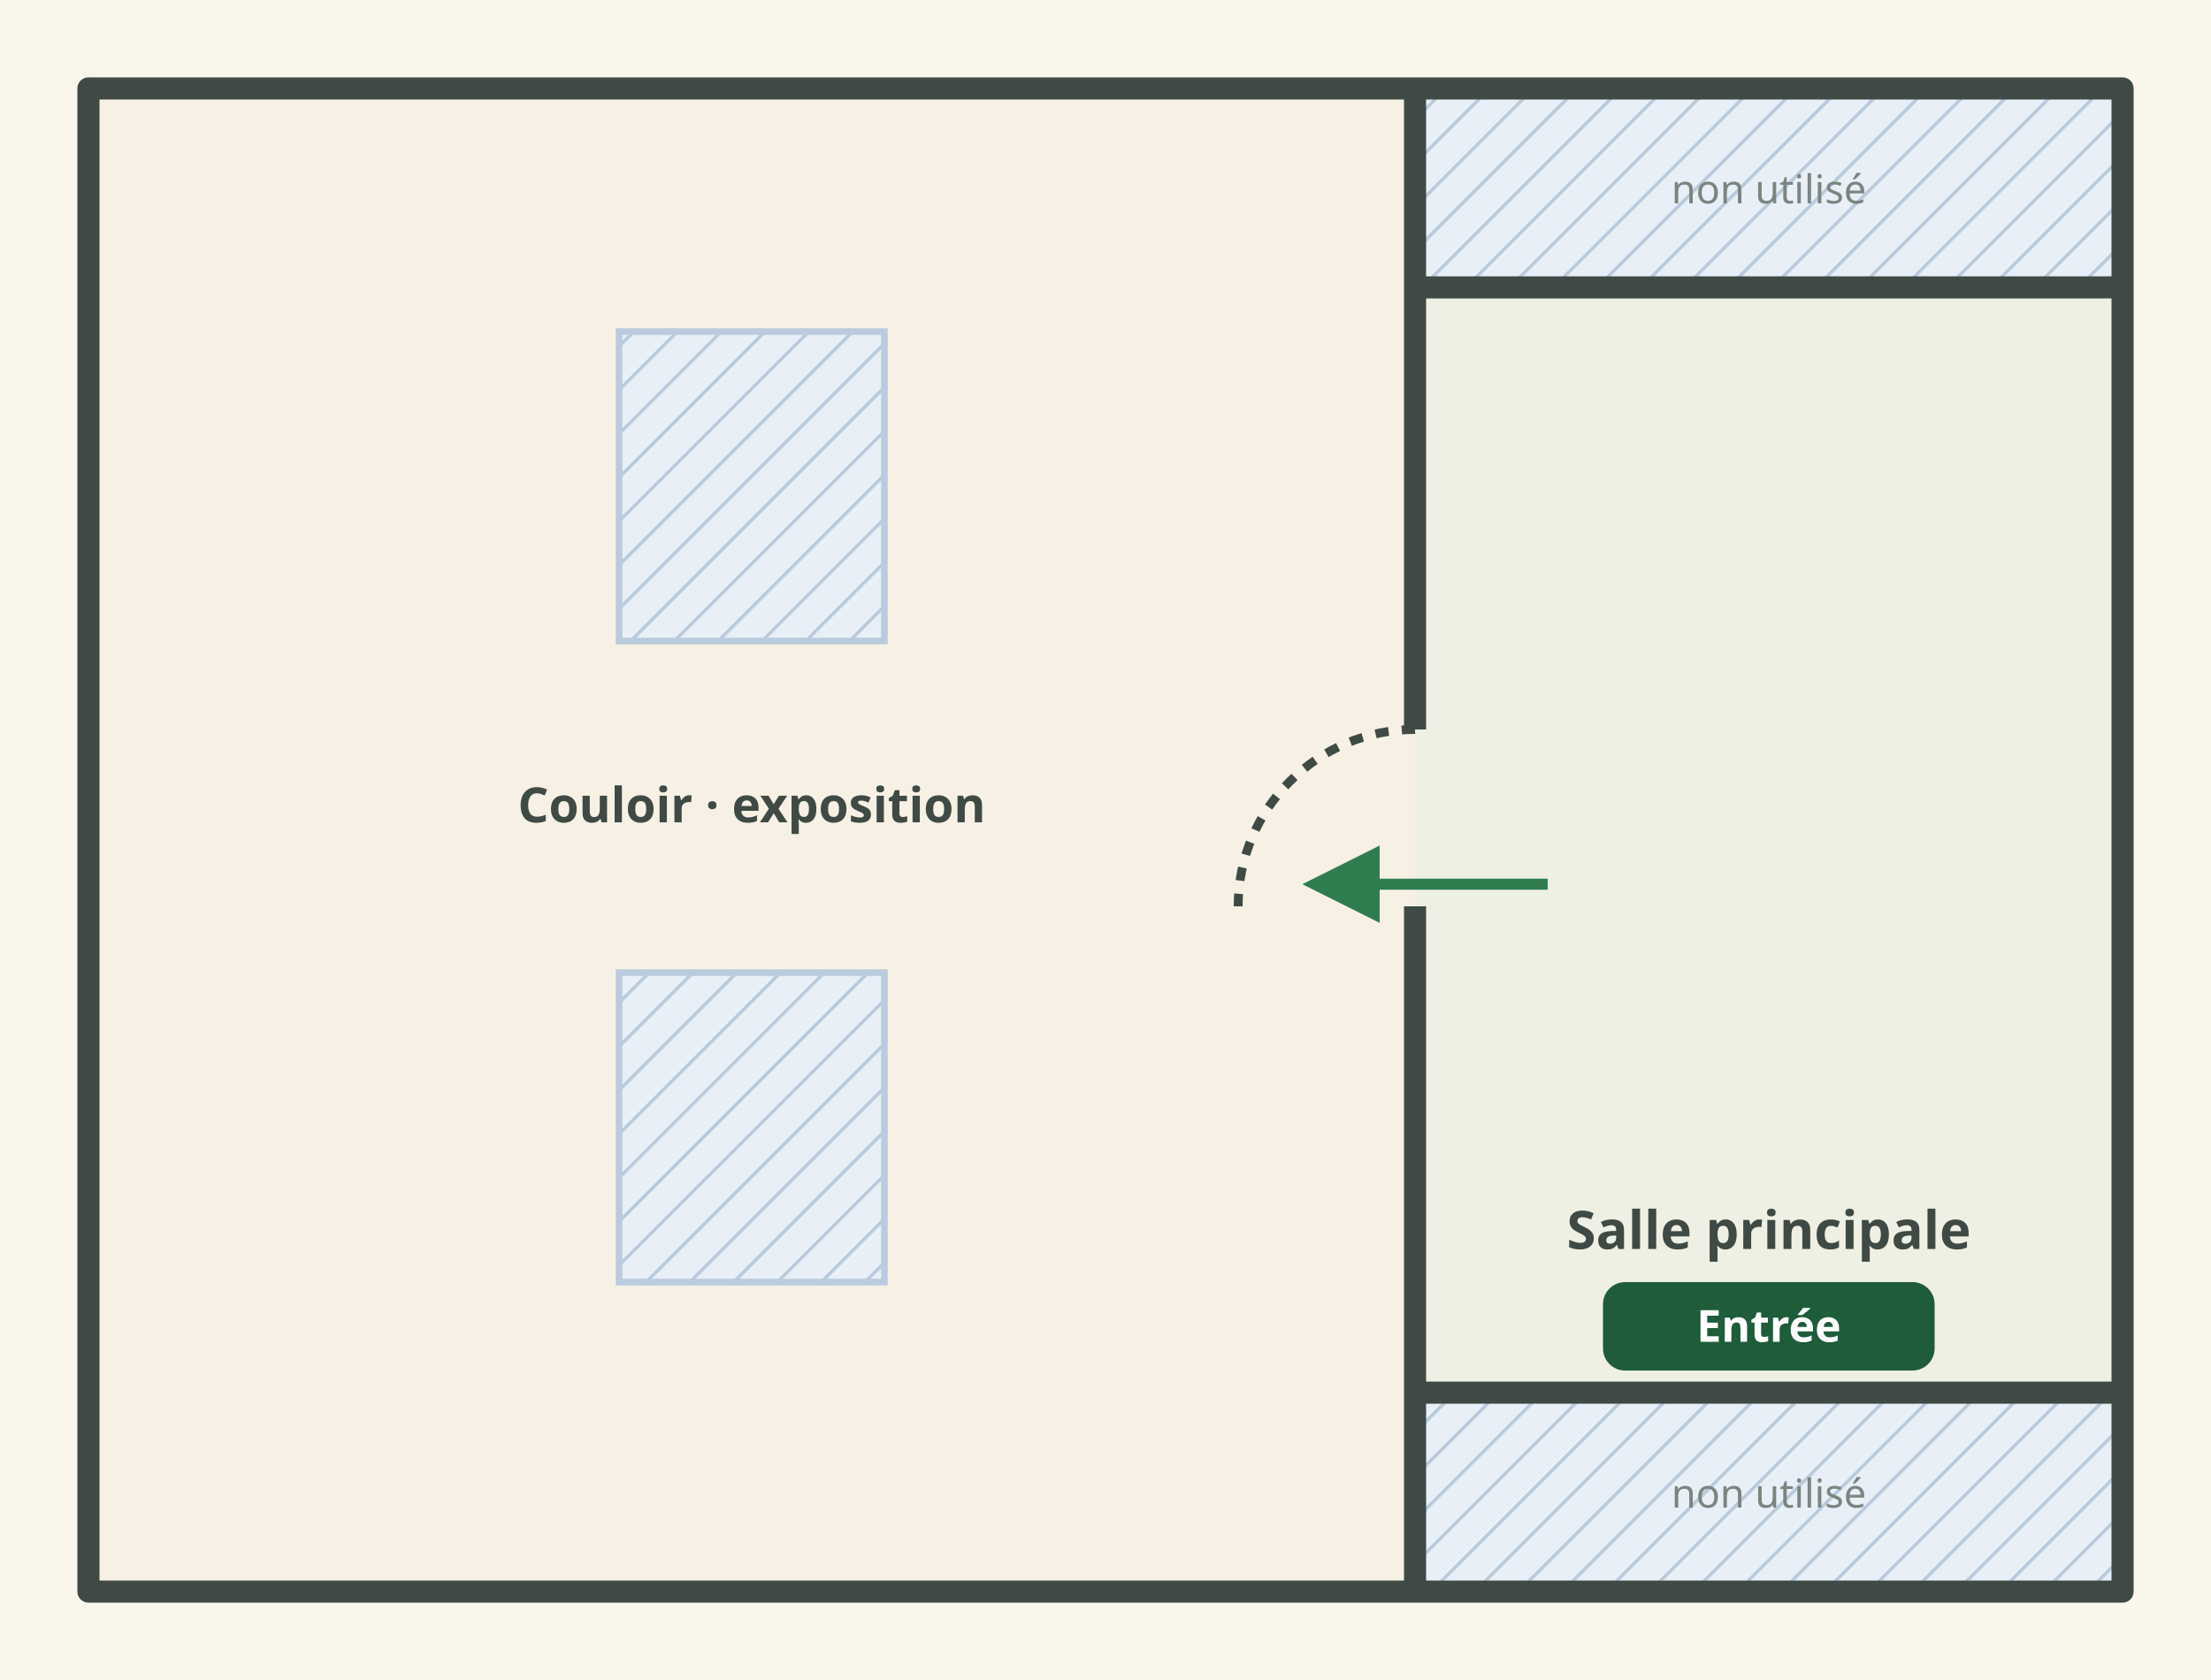
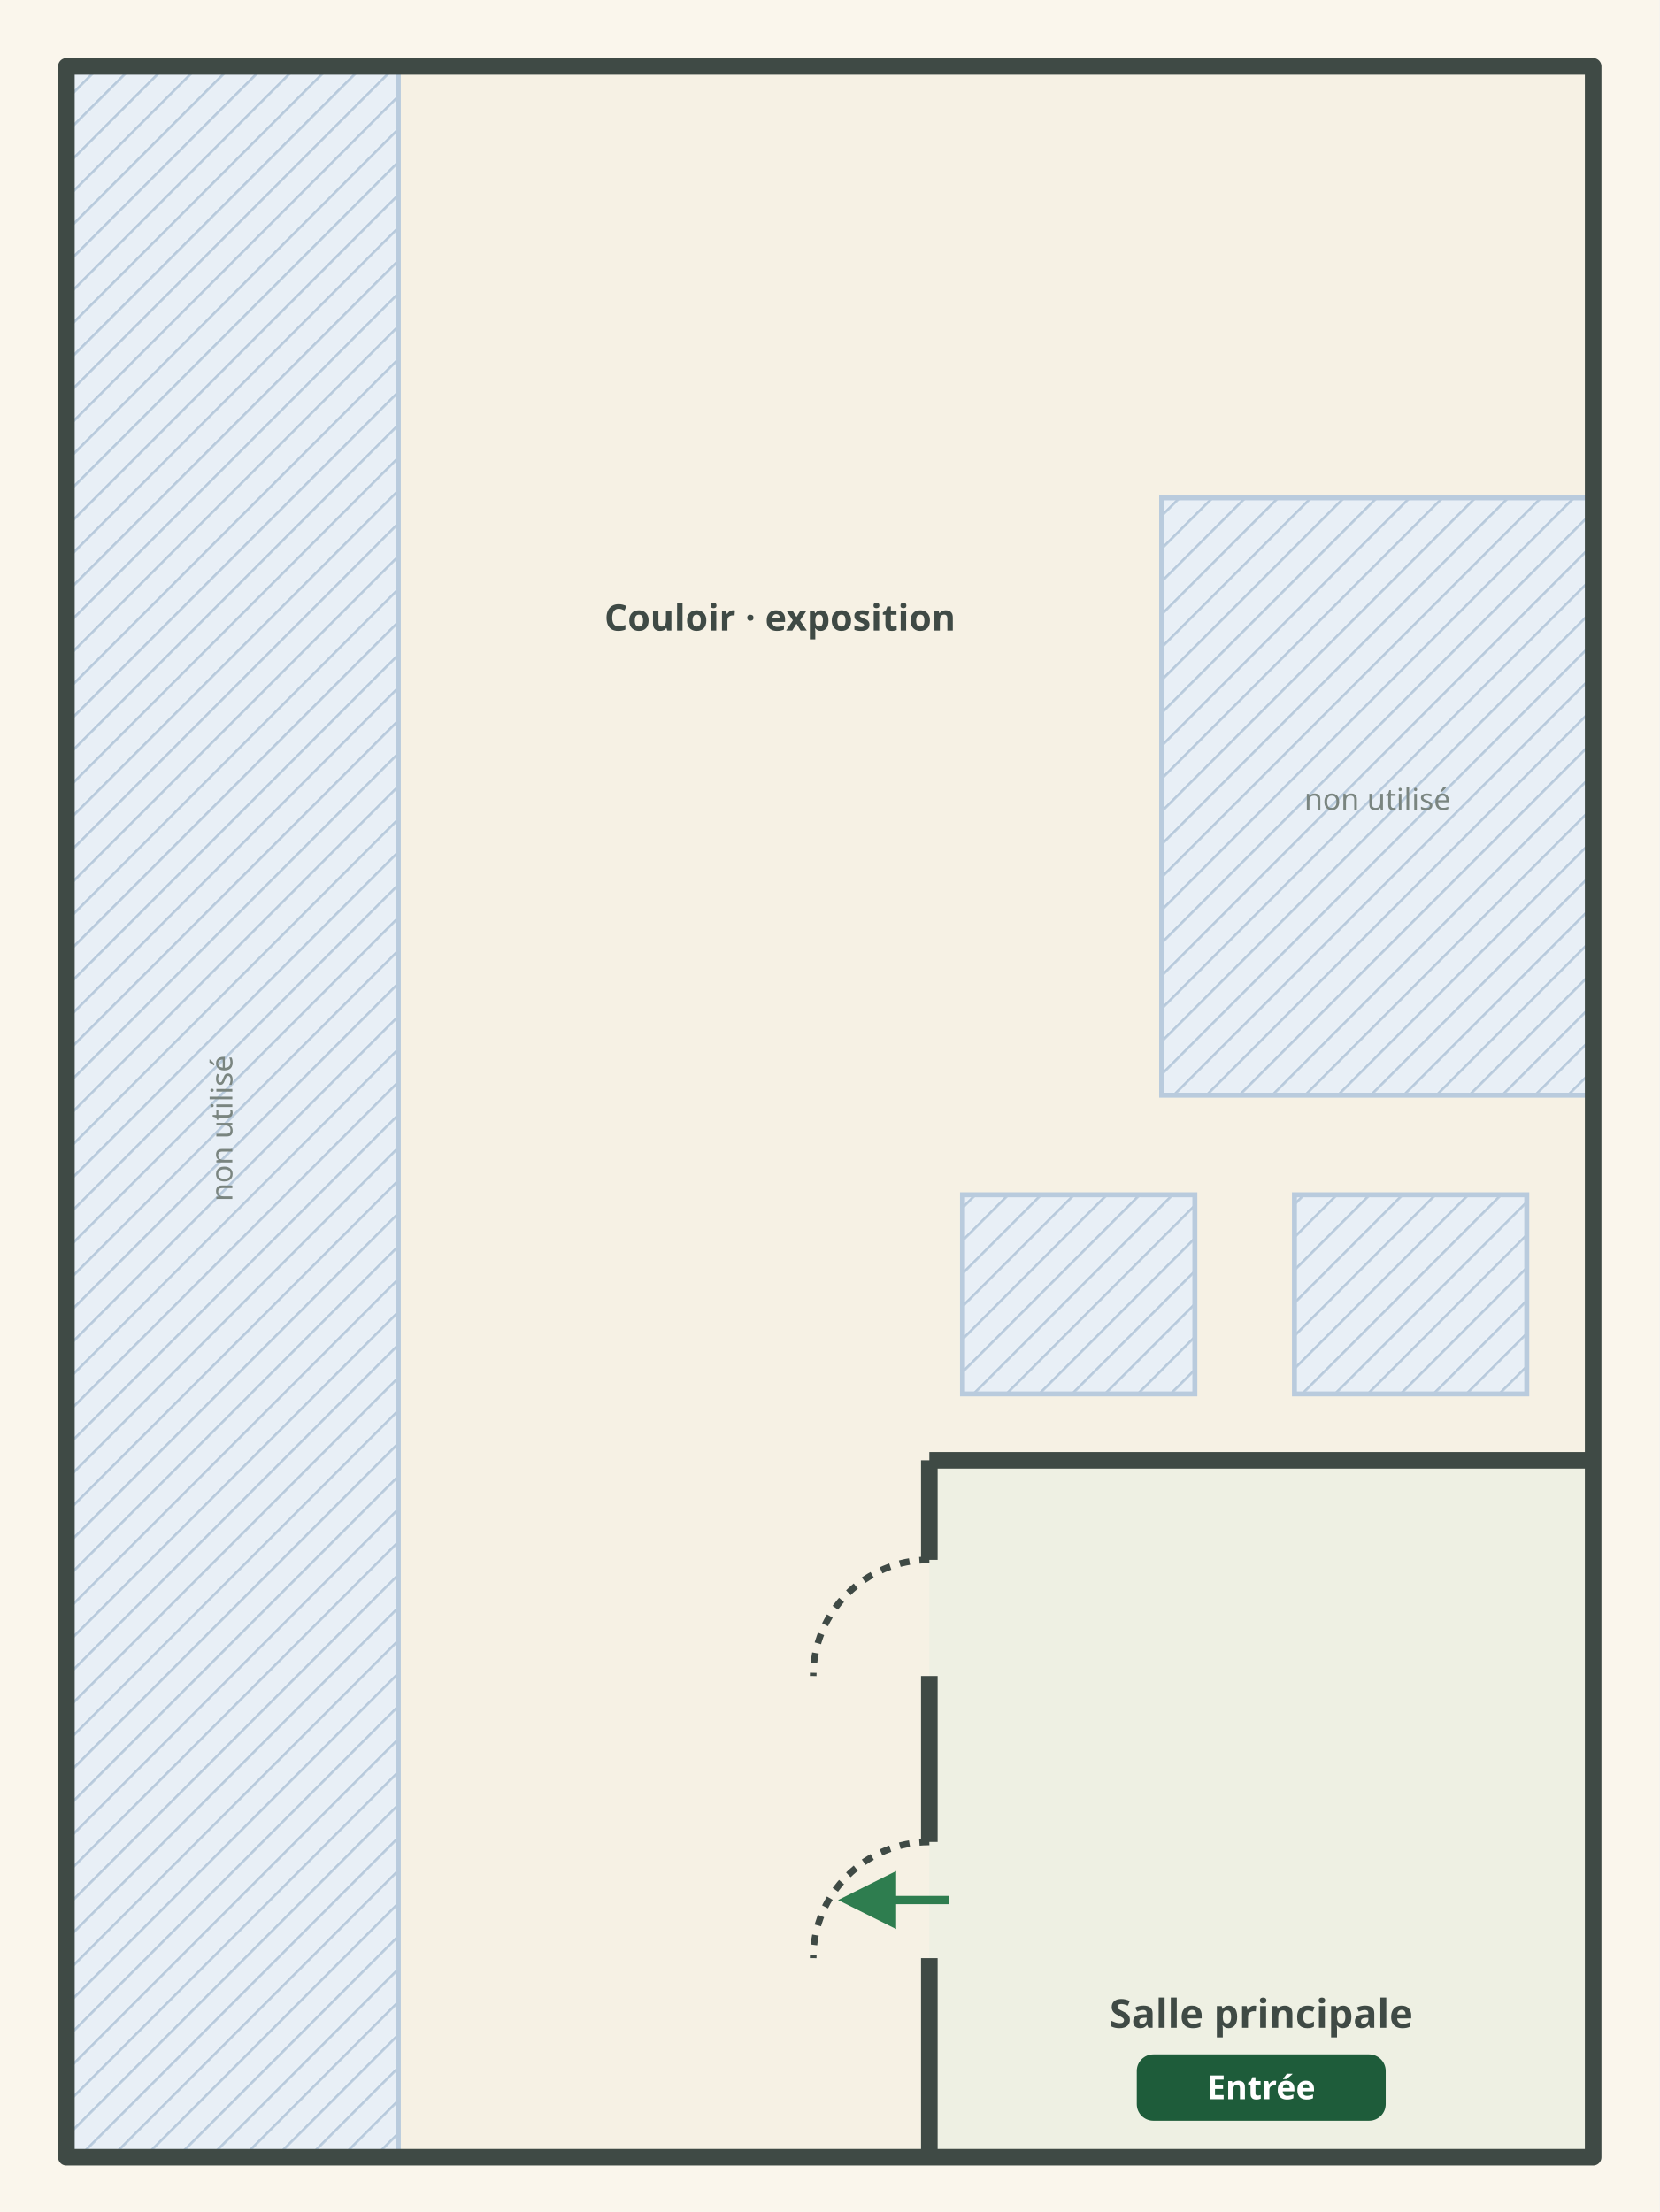
- <svg xmlns="http://www.w3.org/2000/svg" viewBox="0 0 1000 760" role="img" aria-label="Plan simplifié du lieu : salle principale à droite, par laquelle on entre, couloir d’exposition autour de deux blocs">
+ <svg xmlns="http://www.w3.org/2000/svg" viewBox="0 0 1000 1333" role="img" aria-label="Plan simplifié du lieu : couloir d’exposition, salle principale en bas à droite">
  <defs>
    <pattern id="hatch" width="14" height="14" patternUnits="userSpaceOnUse" patternTransform="rotate(45)">
      <rect width="14" height="14" fill="#E8EFF6" />
      <line x1="0" y1="0" x2="0" y2="14" stroke="#B9CBDD" stroke-width="3" />
    </pattern>
    <marker id="arrow" viewBox="0 0 10 10" refX="8" refY="5" markerWidth="7" markerHeight="7" orient="auto-start-reverse">
      <path d="M0 0 L10 5 L0 10 z" fill="#2E7D4F" />
    </marker>
  </defs>
-   <rect width="1000" height="760" fill="#FAF6EC" />
-   <rect x="40" y="40" width="600" height="680" fill="#F6F1E4" />
-   <rect x="640" y="130" width="320" height="500" fill="#EEF0E3" />
-   <rect x="280" y="150" width="120" height="140" fill="url(#hatch)" stroke="#B9CBDD" stroke-width="3" />
-   <rect x="280" y="440" width="120" height="140" fill="url(#hatch)" stroke="#B9CBDD" stroke-width="3" />
-   <rect x="640" y="40" width="320" height="90" fill="url(#hatch)" stroke="#B9CBDD" stroke-width="3" />
-   <rect x="640" y="630" width="320" height="90" fill="url(#hatch)" stroke="#B9CBDD" stroke-width="3" />
-   <text x="800" y="92" text-anchor="middle" font-family="system-ui, sans-serif" font-size="18" fill="#7A8580">non utilisé</text>
-   <text x="800" y="682" text-anchor="middle" font-family="system-ui, sans-serif" font-size="18" fill="#7A8580">non utilisé</text>
-   <text x="800" y="565" text-anchor="middle" font-family="system-ui, sans-serif" font-size="24" font-weight="700" fill="#3F4A45">Salle principale</text>
-   <text x="340" y="372" text-anchor="middle" font-family="system-ui, sans-serif" font-size="22" font-weight="700" fill="#3F4A45">Couloir · exposition</text>
+   <rect width="1000" height="1333" fill="#FAF6EC" />
+   <rect x="40" y="40" width="920" height="1260" fill="#F6F1E4" />
+   <rect x="560" y="880" width="400" height="420" fill="#EEF0E3" />
+   <rect x="40" y="40" width="200" height="1260" fill="url(#hatch)" stroke="#B9CBDD" stroke-width="3" />
+   <rect x="700" y="300" width="260" height="360" fill="url(#hatch)" stroke="#B9CBDD" stroke-width="3" />
+   <rect x="580" y="720" width="140" height="120" fill="url(#hatch)" stroke="#B9CBDD" stroke-width="3" />
+   <rect x="780" y="720" width="140" height="120" fill="url(#hatch)" stroke="#B9CBDD" stroke-width="3" />
+   <text x="830" y="488" text-anchor="middle" font-family="system-ui, sans-serif" font-size="18" fill="#7A8580">non utilisé</text>
+   <text x="140" y="680" text-anchor="middle" font-family="system-ui, sans-serif" font-size="18" fill="#7A8580" transform="rotate(-90 140 680)">non utilisé</text>
+   <text x="760" y="1222" text-anchor="middle" font-family="system-ui, sans-serif" font-size="24" font-weight="700" fill="#3F4A45">Salle principale</text>
+   <text x="470" y="380" text-anchor="middle" font-family="system-ui, sans-serif" font-size="22" font-weight="700" fill="#3F4A45">Couloir · exposition</text>
  <g fill="none" stroke="#3F4A45" stroke-width="10" stroke-linejoin="round">
-     <path d="M40 40 H960 V720 H40 Z" />
-     <path d="M640 40 V330 M640 410 V720" />
-     <path d="M640 130 H960 M640 630 H960" />
+     <path d="M40 40 H960 V1300 H40 Z" />
+     <path d="M560 880 H960 M560 880 V940 M560 1010 V1110 M560 1180 V1300" />
  </g>
-   <path d="M640 330 A80 80 0 0 0 560 410" fill="none" stroke="#3F4A45" stroke-width="4" stroke-dasharray="6 6" />
-   <line x1="700" y1="400" x2="596" y2="400" stroke="#2E7D4F" stroke-width="5" marker-end="url(#arrow)" />
-   <rect x="725" y="580" width="150" height="40" rx="10" fill="#1E5C3A" />
-   <text x="800" y="607" text-anchor="middle" font-family="system-ui, sans-serif" font-size="20" font-weight="700" fill="#FFFFFF">Entrée</text>
+   <g fill="none" stroke="#3F4A45" stroke-width="4" stroke-dasharray="6 6">
+     <path d="M560 940 A70 70 0 0 0 490 1010" />
+     <path d="M560 1110 A70 70 0 0 0 490 1180" />
+   </g>
+   <line x1="572" y1="1145" x2="512" y2="1145" stroke="#2E7D4F" stroke-width="5" marker-end="url(#arrow)" />
+   <rect x="685" y="1238" width="150" height="40" rx="10" fill="#1E5C3A" />
+   <text x="760" y="1265" text-anchor="middle" font-family="system-ui, sans-serif" font-size="20" font-weight="700" fill="#FFFFFF">Entrée</text>
</svg>
